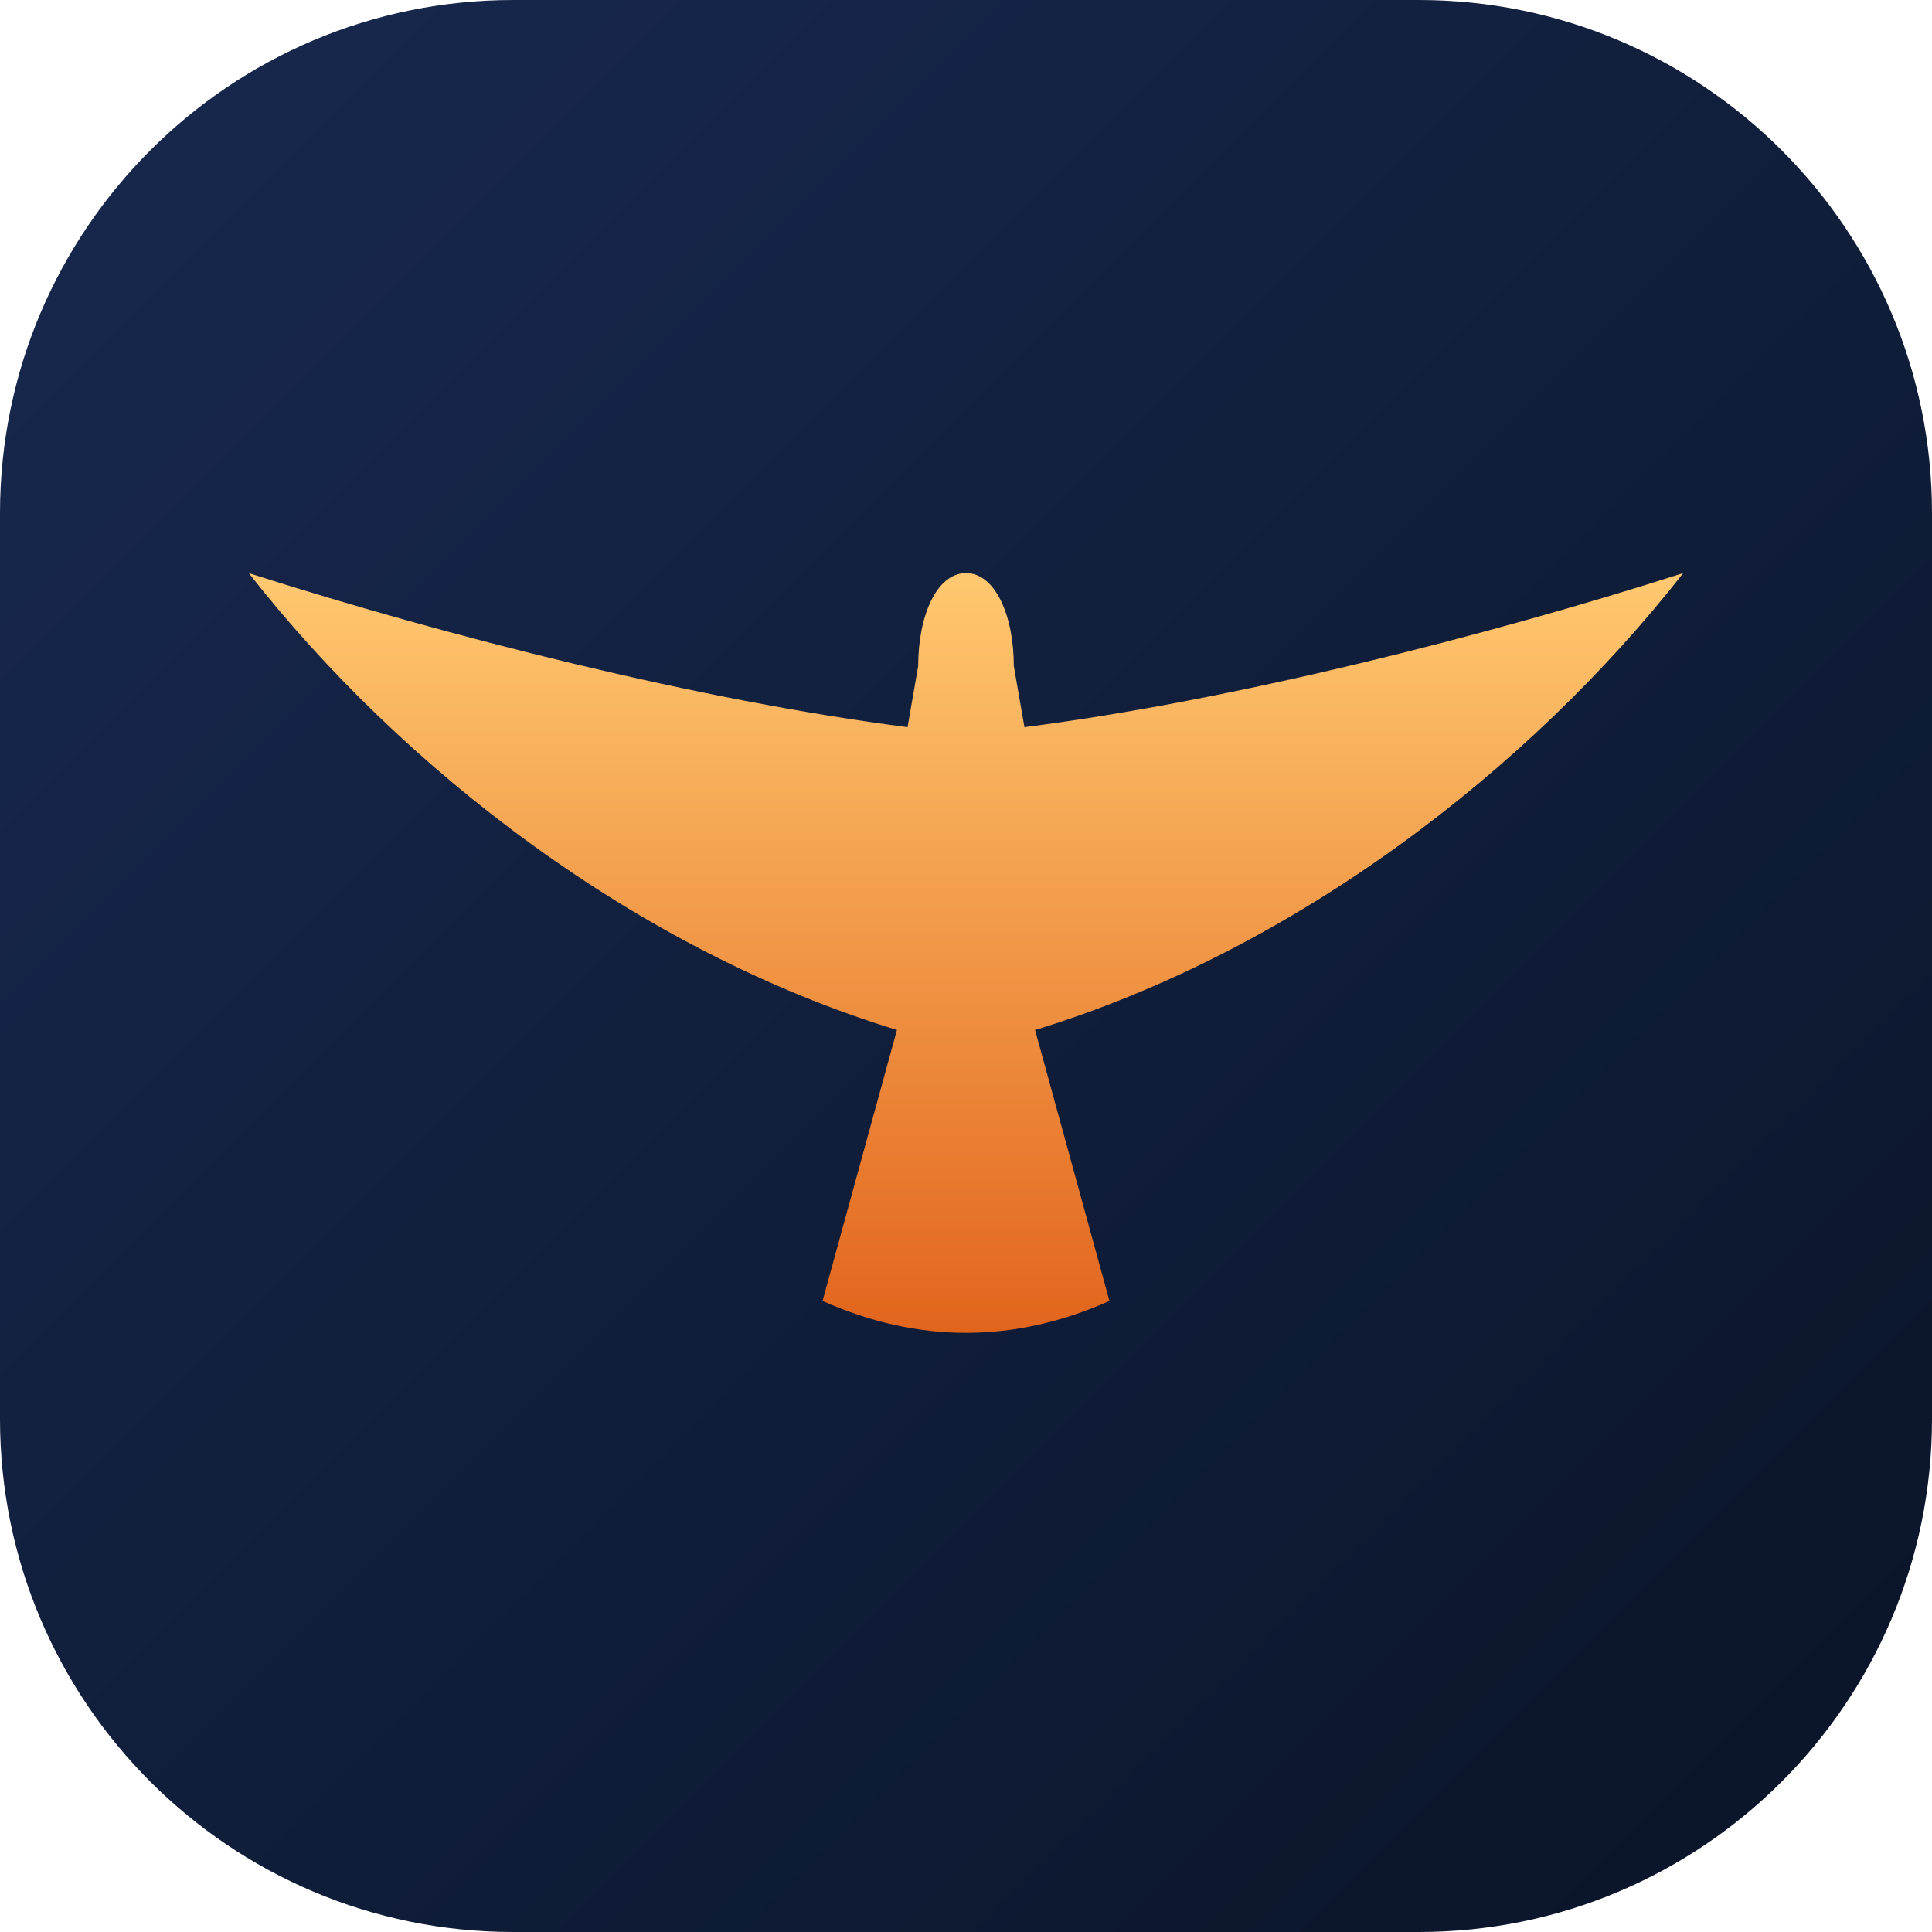
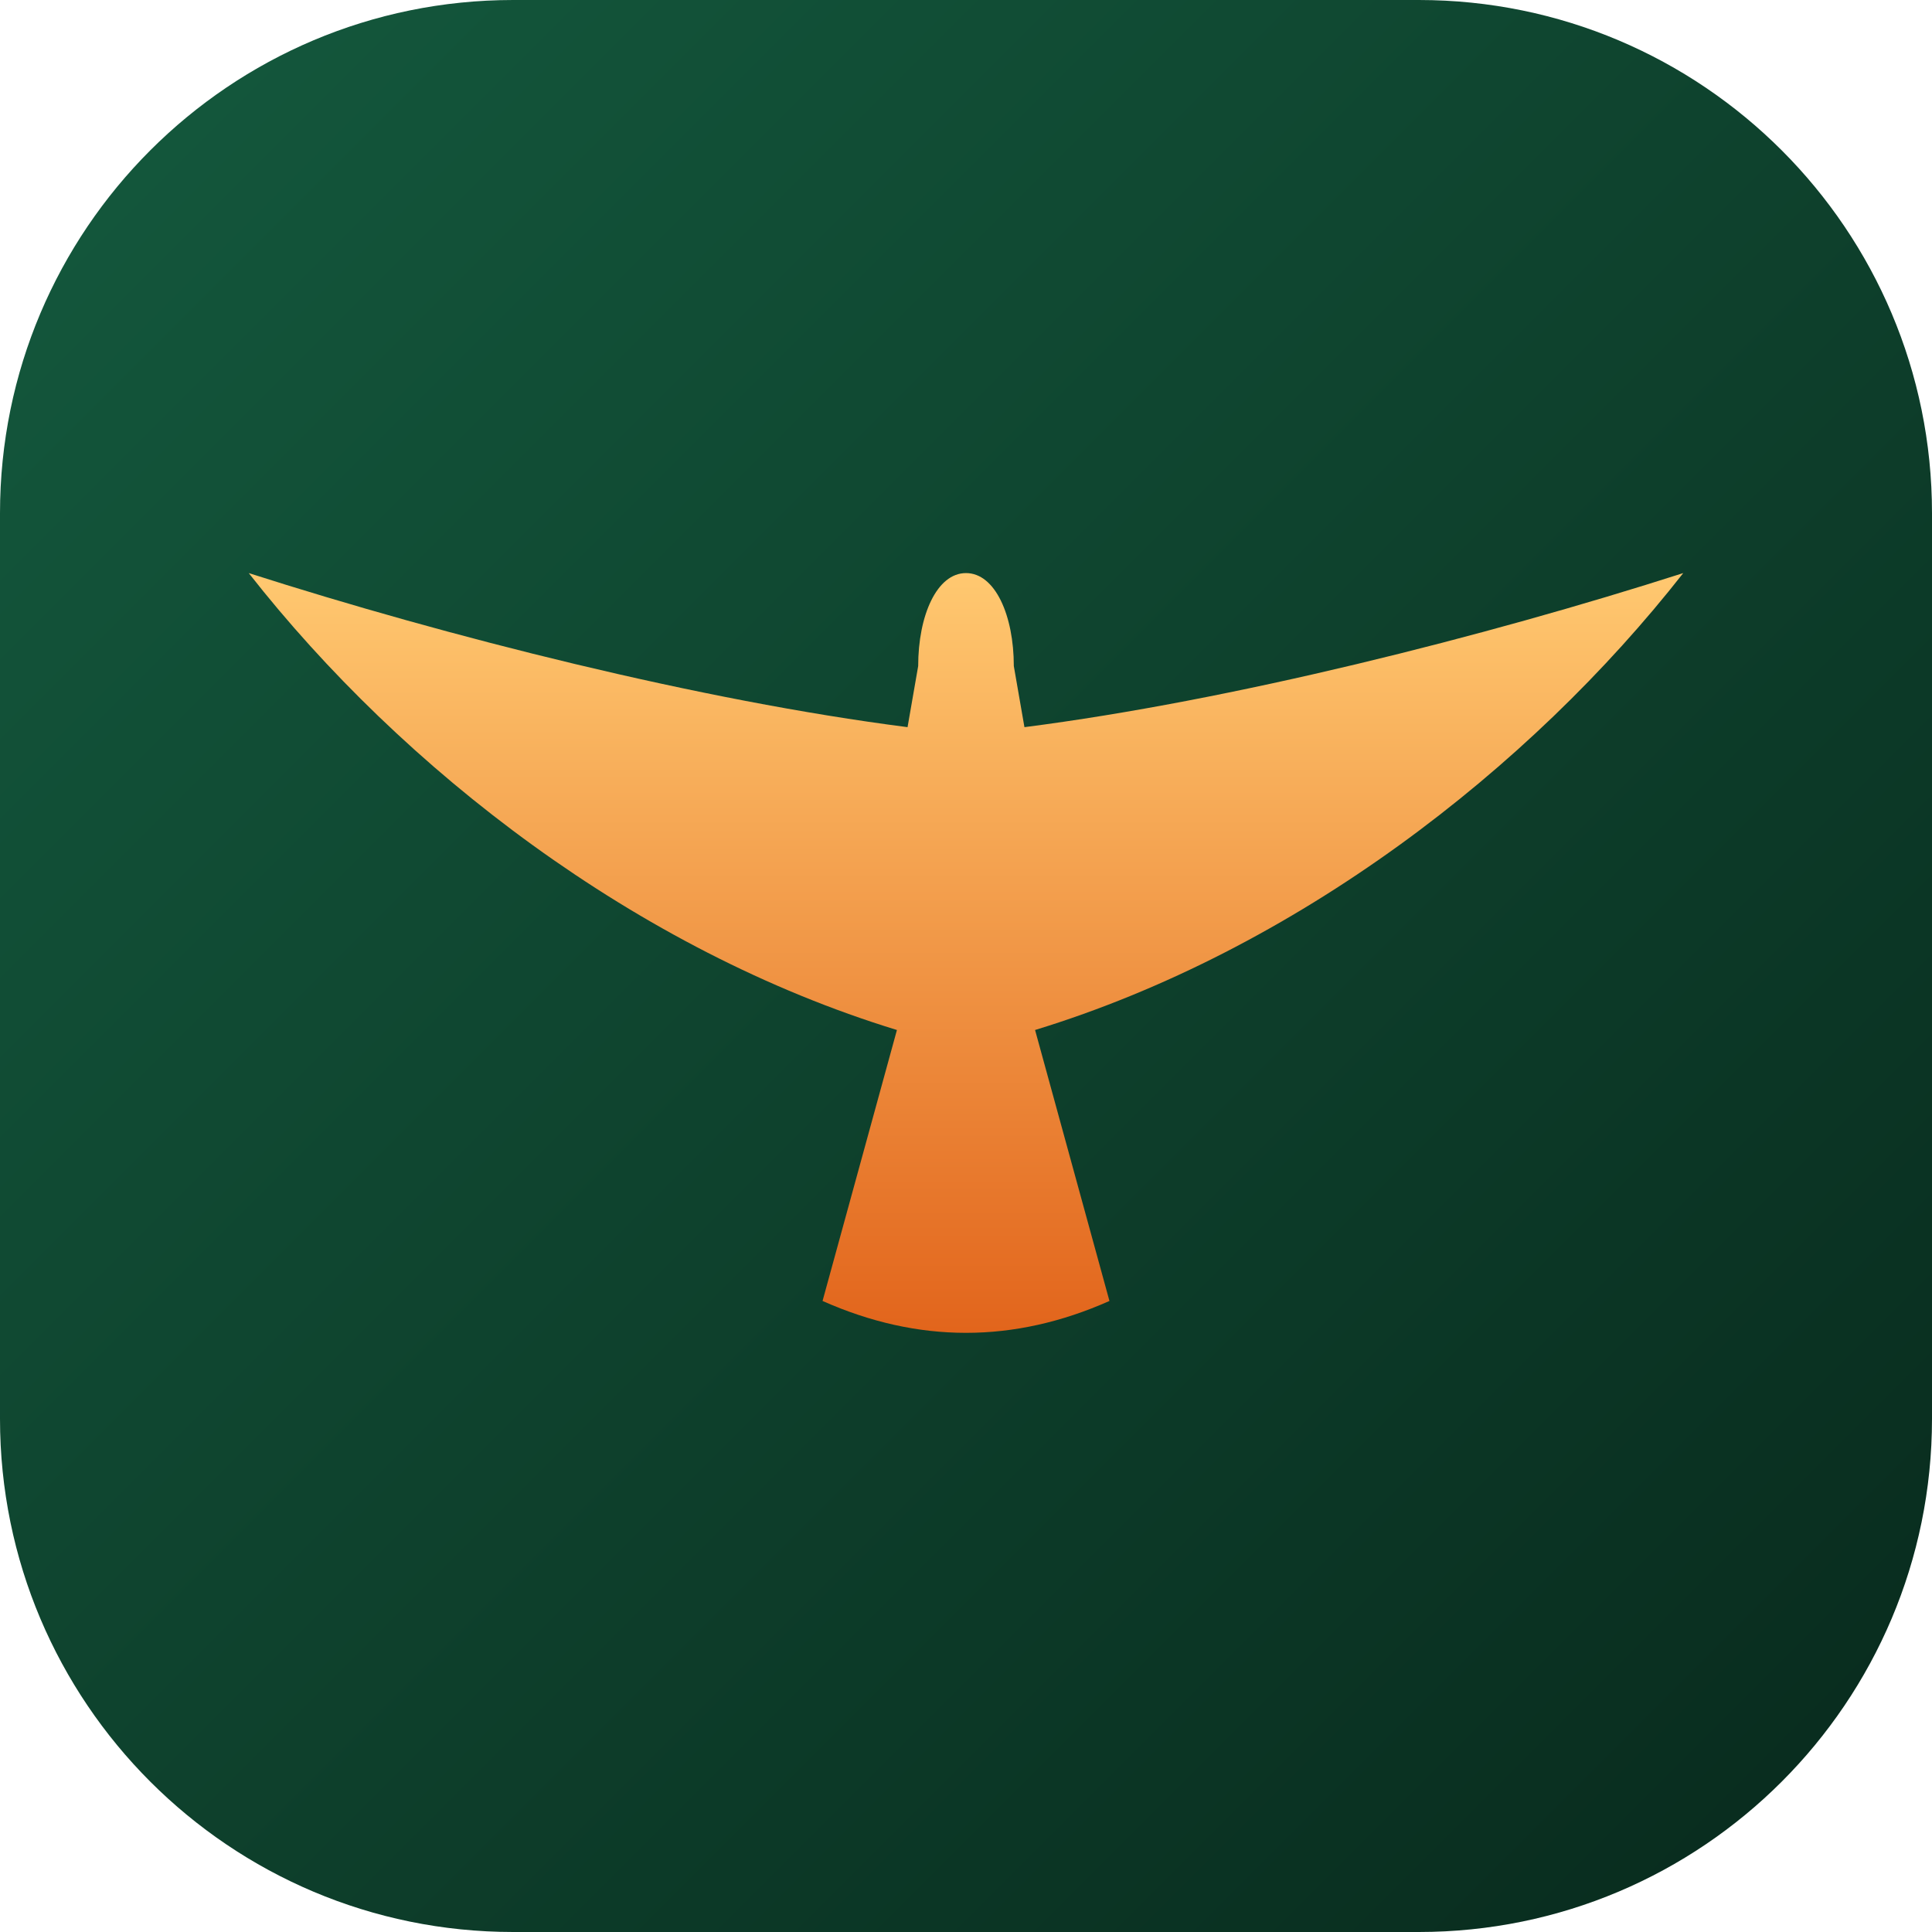
<svg xmlns="http://www.w3.org/2000/svg" viewBox="0 0 64 64" role="img" aria-label="Kestrel logo (fictional)">
  <defs>
    <linearGradient id="kt" x1="0" y1="0" x2="1" y2="1">
-       <stop offset="0" stop-color="#18294f" />
-       <stop offset="1" stop-color="#0a1428" />
+       <stop offset="0" stop-color="#145a3e" />
+       <stop offset="1" stop-color="#08291c" />
    </linearGradient>
    <linearGradient id="kw" x1="0" y1="0" x2="0" y2="1">
      <stop offset="0" stop-color="#ffc870" />
      <stop offset="1" stop-color="#e2651c" />
    </linearGradient>
  </defs>
  <rect width="64" height="64" rx="17" fill="url(#kt)" />
  <g transform="translate(3.84 4.2) scale(.88)">
    <path d="M32 16.8C30.9 16.8 30.2 18.4 30.2 20.3L29.8 22.6C22 21.6 12.5 19.2 5 16.8C10.8 24.2 19.6 31 29.4 34L26.6 44.2Q32 46.6 37.4 44.2L34.6 34C44.4 31 53.2 24.2 59 16.8C51.5 19.2 42 21.6 34.2 22.6L33.8 20.3C33.8 18.4 33.1 16.8 32 16.8Z" fill="url(#kw)" />
  </g>
</svg>
